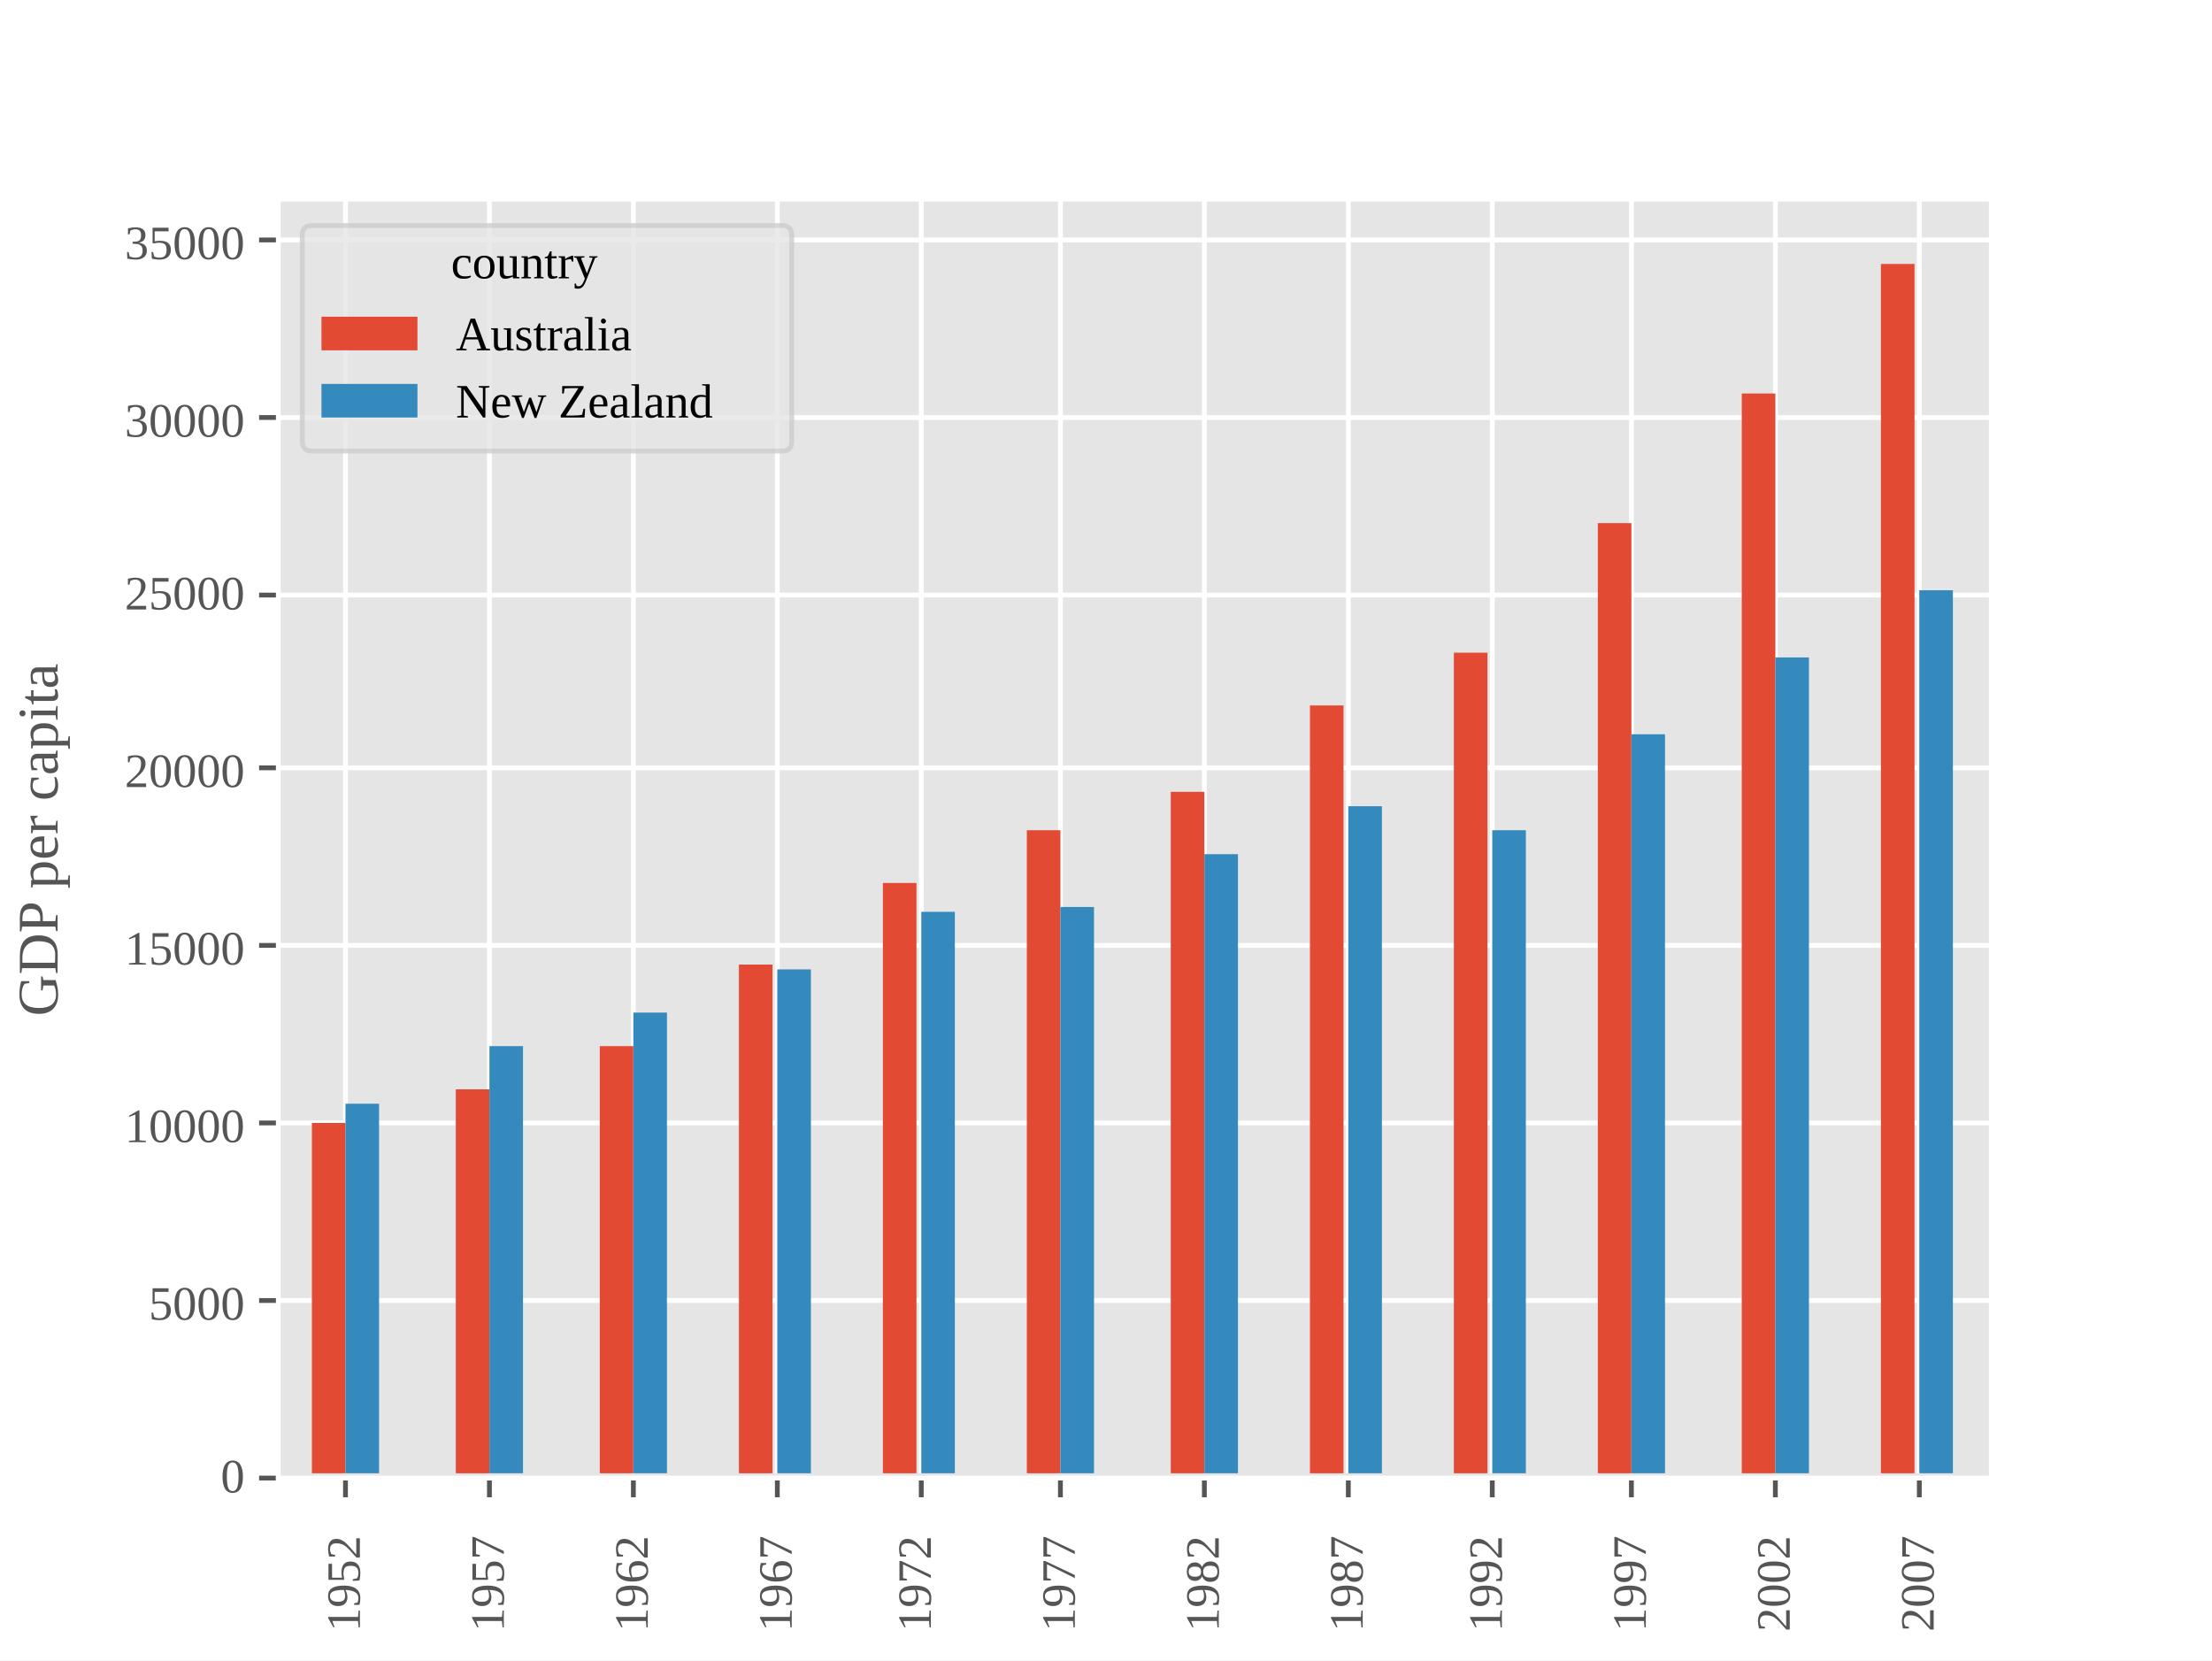
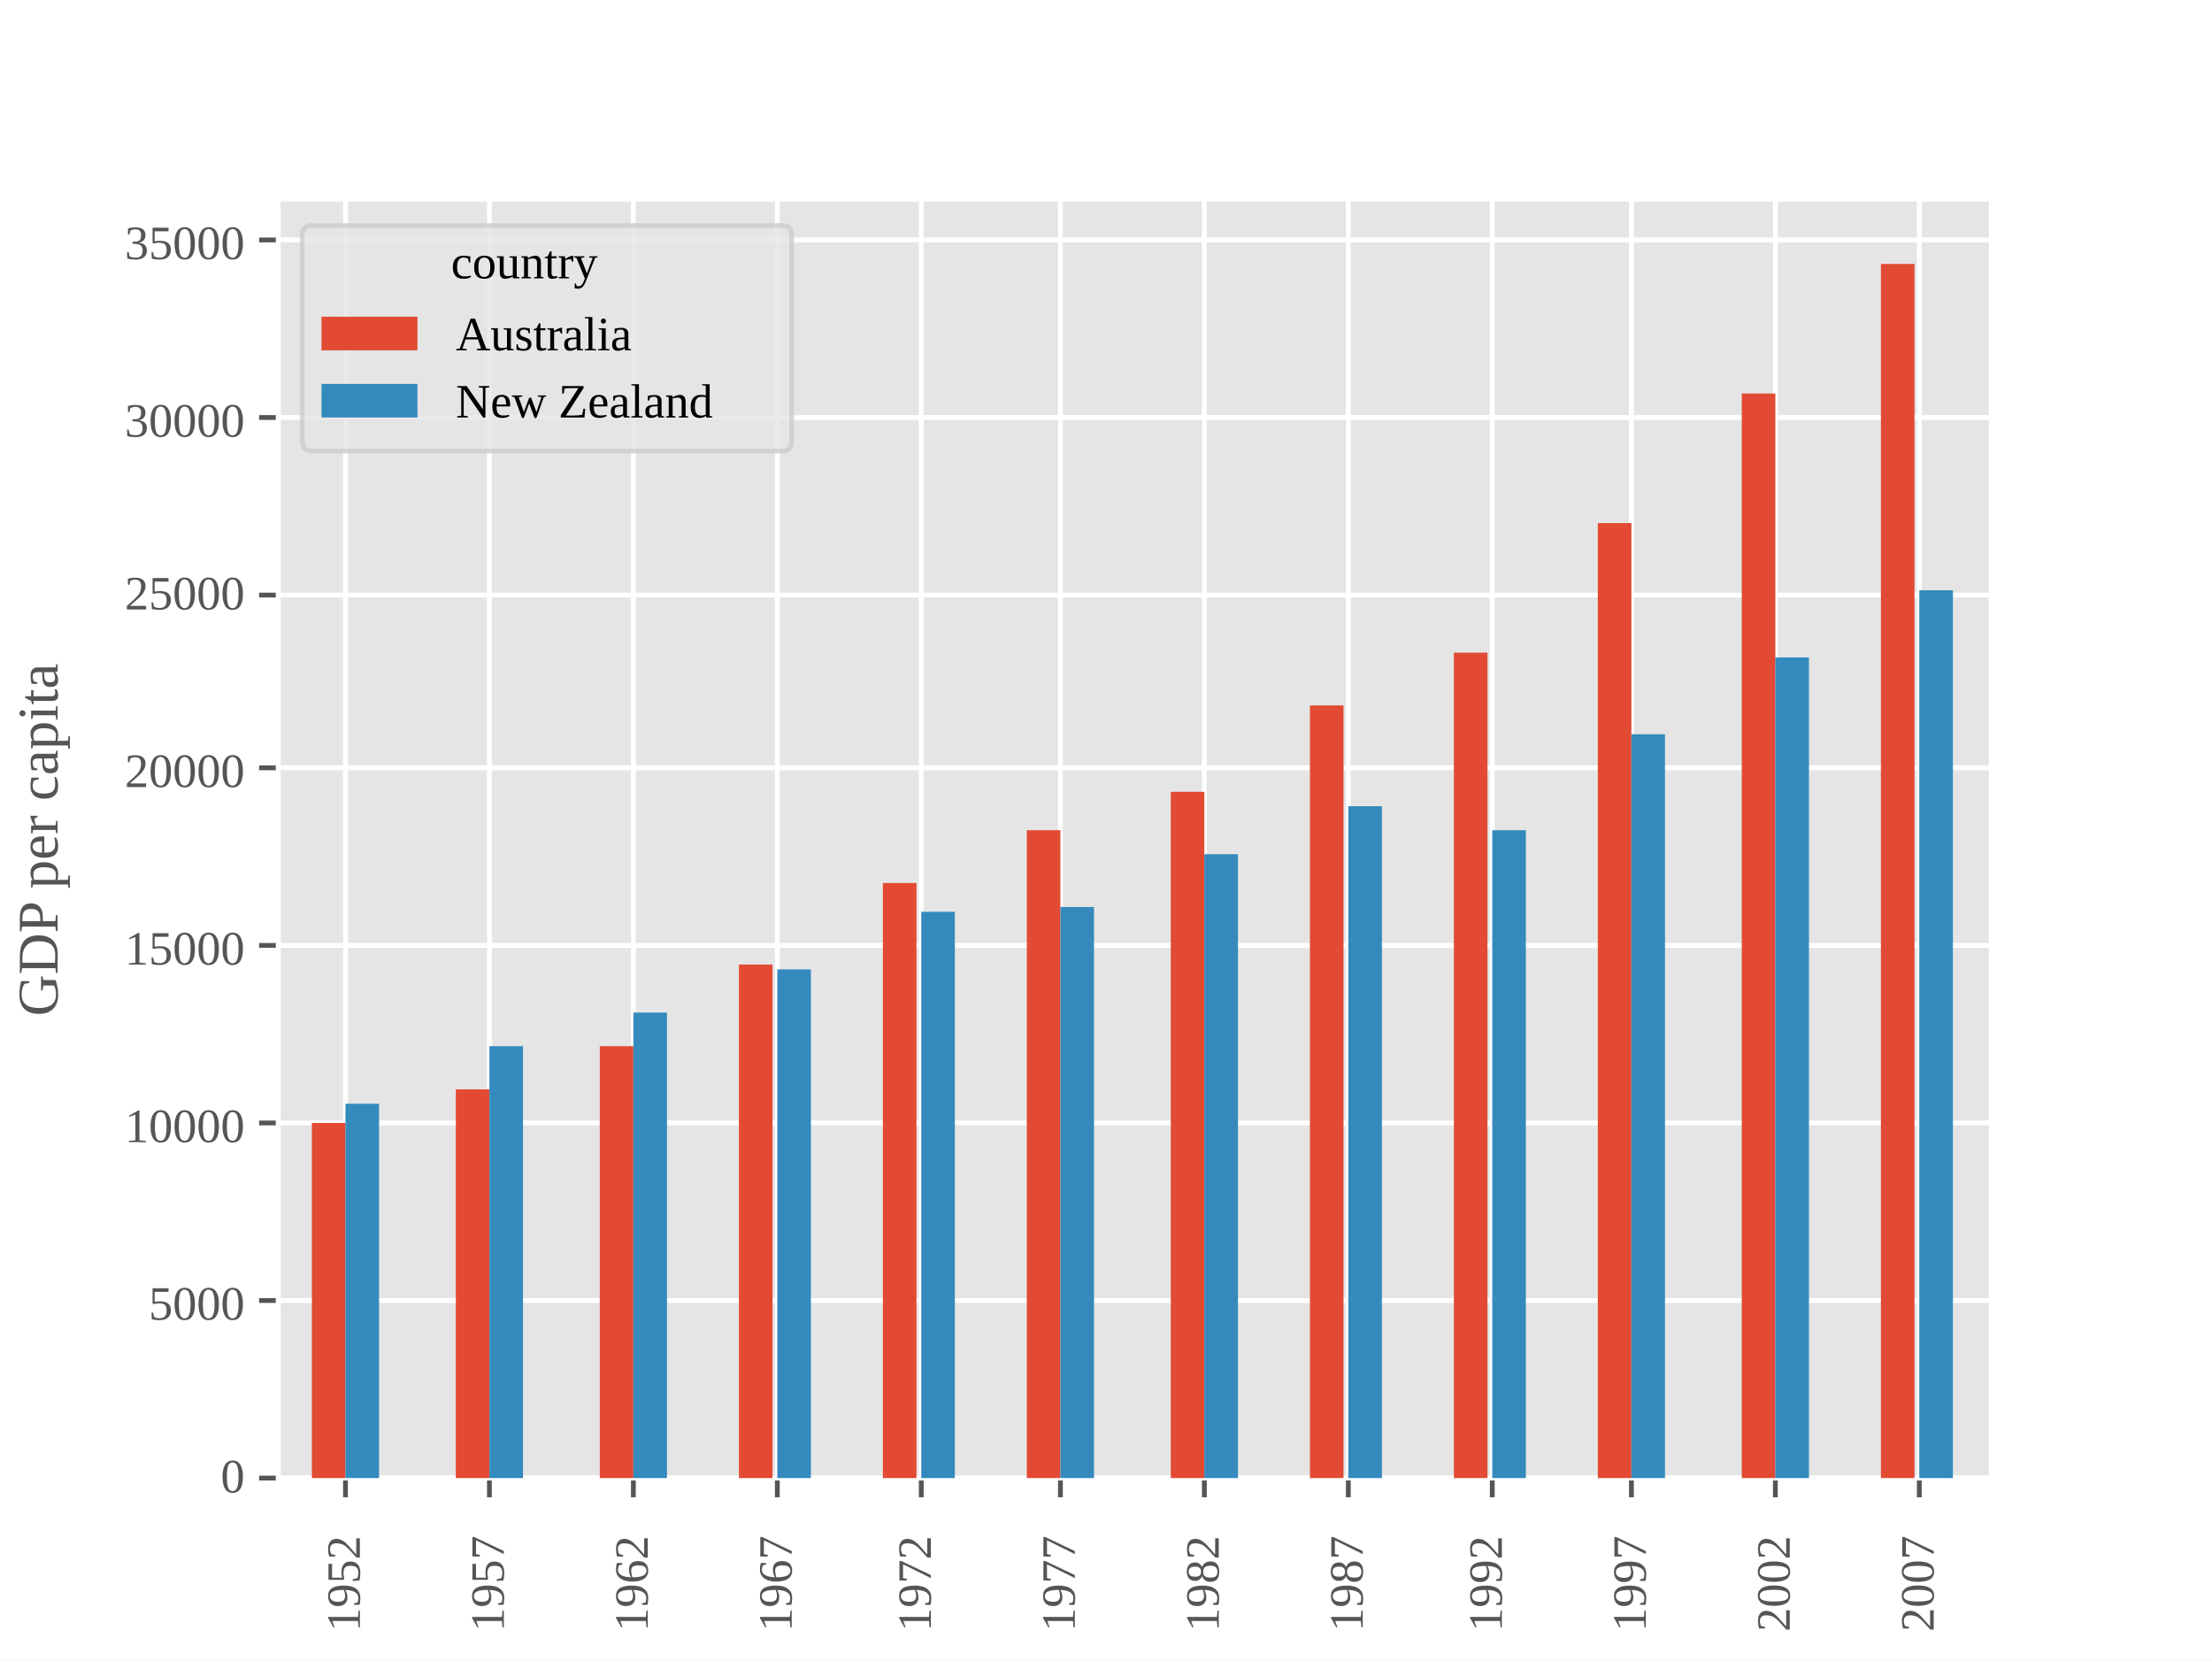
<svg xmlns="http://www.w3.org/2000/svg" xmlns:xlink="http://www.w3.org/1999/xlink" width="461pt" height="346pt" version="1.1" viewBox="0 0 461 346">
  <path d="m0 346h461v-346h-461z" fill="#fff" />
  <path d="m58 308h357v-266h-357z" fill="#e5e5e5" />
-   <path d="m72 308v-266" clip-path="url(#a)" fill="none" stroke="#fff" stroke-linecap="square" />
+   <path d="m72 308v-266" fill="none" stroke="#fff" stroke-linecap="square" />
  <defs>
    <path id="b" d="m0 0v4" stroke="#555" />
    <path id="c" d="m0 0h-4" stroke="#555" />
-     <clipPath id="a">
-       <rect x="58" y="41" width="357" height="266" />
-     </clipPath>
  </defs>
  <g fill="#555">
    <g stroke="#555">
      <use x="72" y="308" xlink:href="#b" />
      <use x="102" y="308" xlink:href="#b" />
      <use x="132" y="308" xlink:href="#b" />
      <use x="162" y="308" xlink:href="#b" />
      <use x="192" y="308" xlink:href="#b" />
      <use x="221" y="308" xlink:href="#b" />
      <use x="251" y="308" xlink:href="#b" />
      <use x="281" y="308" xlink:href="#b" />
      <use x="311" y="308" xlink:href="#b" />
      <use x="340" y="308" xlink:href="#b" />
      <use x="370" y="308" xlink:href="#b" />
      <use x="400" y="308" xlink:href="#b" />
      <use x="58" y="308" xlink:href="#c" />
      <use x="58" y="271" xlink:href="#c" />
      <use x="58" y="234" xlink:href="#c" />
      <use x="58" y="197" xlink:href="#c" />
      <use x="58" y="160" xlink:href="#c" />
      <use x="58" y="124" xlink:href="#c" />
      <use x="58" y="87" xlink:href="#c" />
      <use x="58" y="50" xlink:href="#c" />
    </g>
    <g font-size="10px">
      <text transform="translate(75 340) rotate(-90)">1952</text>
      <text transform="translate(105 340) rotate(-90)">1957</text>
      <text transform="translate(135 340) rotate(-90)">1962</text>
      <text transform="translate(165 340) rotate(-90)">1967</text>
      <text transform="translate(194 340) rotate(-90)">1972</text>
      <text transform="translate(224 340) rotate(-90)">1977</text>
      <text transform="translate(254 340) rotate(-90)">1982</text>
      <text transform="translate(284 340) rotate(-90)">1987</text>
      <text transform="translate(313 340) rotate(-90)">1992</text>
      <text transform="translate(343 340) rotate(-90)">1997</text>
      <text transform="translate(373 340) rotate(-90)">2002</text>
      <text transform="translate(403 340) rotate(-90)">2007</text>
      <g text-anchor="end">
        <text x="51" y="311">0</text>
        <text x="51" y="275">5000</text>
        <text x="51" y="238">10000</text>
        <text x="51" y="201">15000</text>
        <text x="51" y="164">20000</text>
        <text x="51" y="127">25000</text>
        <text x="51" y="91">30000</text>
        <text x="51" y="54">35000</text>
      </g>
    </g>
    <text transform="rotate(-90 12 175)" x="12" y="175" font-size="12px" text-anchor="middle">GDP per capita</text>
  </g>
  <g fill="none" stroke="#fff" stroke-linecap="square">
-     <path d="m102 308v-266" clip-path="url(#a)" />
-     <path d="m132 308v-266" clip-path="url(#a)" />
-     <path d="m162 308v-266" clip-path="url(#a)" />
-     <path d="m192 308v-266" clip-path="url(#a)" />
-     <path d="m221 308v-266" clip-path="url(#a)" />
-     <path d="m251 308v-266" clip-path="url(#a)" />
-     <path d="m281 308v-266" clip-path="url(#a)" />
-     <path d="m311 308v-266" clip-path="url(#a)" />
-     <path d="m340 308v-266" clip-path="url(#a)" />
-     <path d="m370 308v-266" clip-path="url(#a)" />
-     <path d="m400 308v-266" clip-path="url(#a)" />
-     <path d="m58 308h357" clip-path="url(#a)" />
-     <path d="m58 271h357" clip-path="url(#a)" />
-     <path d="m58 234h357" clip-path="url(#a)" />
-     <path d="m58 197h357" clip-path="url(#a)" />
-     <path d="m58 160h357" clip-path="url(#a)" />
-     <path d="m58 124h357" clip-path="url(#a)" />
-     <path d="m58 87h357" clip-path="url(#a)" />
-     <path d="m58 50h357" clip-path="url(#a)" />
+     <path d="m102 308v-266" />
+     <path d="m132 308v-266" />
+     <path d="m162 308v-266" />
+     <path d="m192 308v-266" />
+     <path d="m221 308v-266" />
+     <path d="m251 308v-266" />
+     <path d="m281 308v-266" />
+     <path d="m311 308v-266" />
+     <path d="m340 308v-266" />
+     <path d="m370 308v-266" />
+     <path d="m400 308v-266" />
+     <path d="m58 308h357" />
+     <path d="m58 271h357" />
+     <path d="m58 234h357" />
+     <path d="m58 197h357" />
+     <path d="m58 160h357" />
+     <path d="m58 124h357" />
+     <path d="m58 87h357" />
+     <path d="m58 50h357" />
+     <rect x="58" y="41" width="357" height="267" />
  </g>
  <g fill="#e24a33">
-     <path d="m65 308h7v-74h-7z" clip-path="url(#a)" />
-     <path d="m95 308h7v-81h-7z" clip-path="url(#a)" />
-     <path d="m125 308h7v-90h-7z" clip-path="url(#a)" />
-     <path d="m154 308h7v-107h-7z" clip-path="url(#a)" />
-     <path d="m184 308h7v-124h-7z" clip-path="url(#a)" />
-     <path d="m214 308h7v-135h-7z" clip-path="url(#a)" />
-     <path d="m244 308h7v-143h-7z" clip-path="url(#a)" />
-     <path d="m273 308h7v-161h-7z" clip-path="url(#a)" />
-     <path d="m303 308h7v-172h-7z" clip-path="url(#a)" />
-     <path d="m333 308h7v-199h-7z" clip-path="url(#a)" />
-     <path d="m363 308h7v-226h-7z" clip-path="url(#a)" />
-     <path d="m392 308h7v-253h-7z" clip-path="url(#a)" />
+     <path d="m65 308h7v-74h-7z" />
+     <path d="m95 308h7v-81h-7z" />
+     <path d="m125 308h7v-90h-7z" />
+     <path d="m154 308h7v-107h-7z" />
+     <path d="m184 308h7v-124h-7z" />
+     <path d="m214 308h7v-135h-7z" />
+     <path d="m244 308h7v-143h-7z" />
+     <path d="m273 308h7v-161h-7z" />
+     <path d="m303 308h7v-172h-7z" />
+     <path d="m333 308h7v-199h-7z" />
+     <path d="m363 308h7v-226h-7z" />
+     <path d="m392 308h7v-253h-7z" />
  </g>
  <g fill="#348abd">
-     <path d="m72 308h7v-78h-7z" clip-path="url(#a)" />
-     <path d="m102 308h7v-90h-7z" clip-path="url(#a)" />
-     <path d="m132 308h7v-97h-7z" clip-path="url(#a)" />
-     <path d="m162 308h7v-106h-7z" clip-path="url(#a)" />
-     <path d="m192 308h7v-118h-7z" clip-path="url(#a)" />
-     <path d="m221 308h7v-119h-7z" clip-path="url(#a)" />
-     <path d="m251 308h7v-130h-7z" clip-path="url(#a)" />
-     <path d="m281 308h7v-140h-7z" clip-path="url(#a)" />
-     <path d="m311 308h7v-135h-7z" clip-path="url(#a)" />
-     <path d="m340 308h7v-155h-7z" clip-path="url(#a)" />
-     <path d="m370 308h7v-171h-7z" clip-path="url(#a)" />
-     <path d="m400 308h7v-185h-7z" clip-path="url(#a)" />
-   </g>
-   <g fill="none" stroke="#fff" stroke-linecap="square">
-     <path d="m58 308v-266" />
-     <path d="m415 308v-266" />
-     <path d="m58 308h357" />
-     <path d="m58 41h357" />
+     <path d="m72 308h7v-78h-7z" />
+     <path d="m102 308h7v-90h-7z" />
+     <path d="m132 308h7v-97h-7z" />
+     <path d="m162 308h7v-106h-7z" />
+     <path d="m192 308h7v-118h-7z" />
+     <path d="m221 308h7v-119h-7z" />
+     <path d="m251 308h7v-130h-7z" />
+     <path d="m281 308h7v-140h-7z" />
+     <path d="m311 308h7v-135h-7z" />
+     <path d="m340 308h7v-155h-7z" />
+     <path d="m370 308h7v-171h-7z" />
+     <path d="m400 308h7v-185h-7z" />
  </g>
  <path d="m65 94h98q2 0 2-2v-43q0-2-2-2h-98q-2 0-2 2v43q0 2 2 2z" fill="#e5e5e5" opacity=".8" stroke="#ccc" />
  <path d="m67 73h20v-7h-20z" fill="#e24a33" />
  <path d="m67 87h20v-7h-20z" fill="#348abd" />
  <g font-size="10px">
    <text x="94" y="58">country</text>
    <text x="95" y="73">Australia</text>
    <text x="95" y="87">New Zealand</text>
  </g>
</svg>
